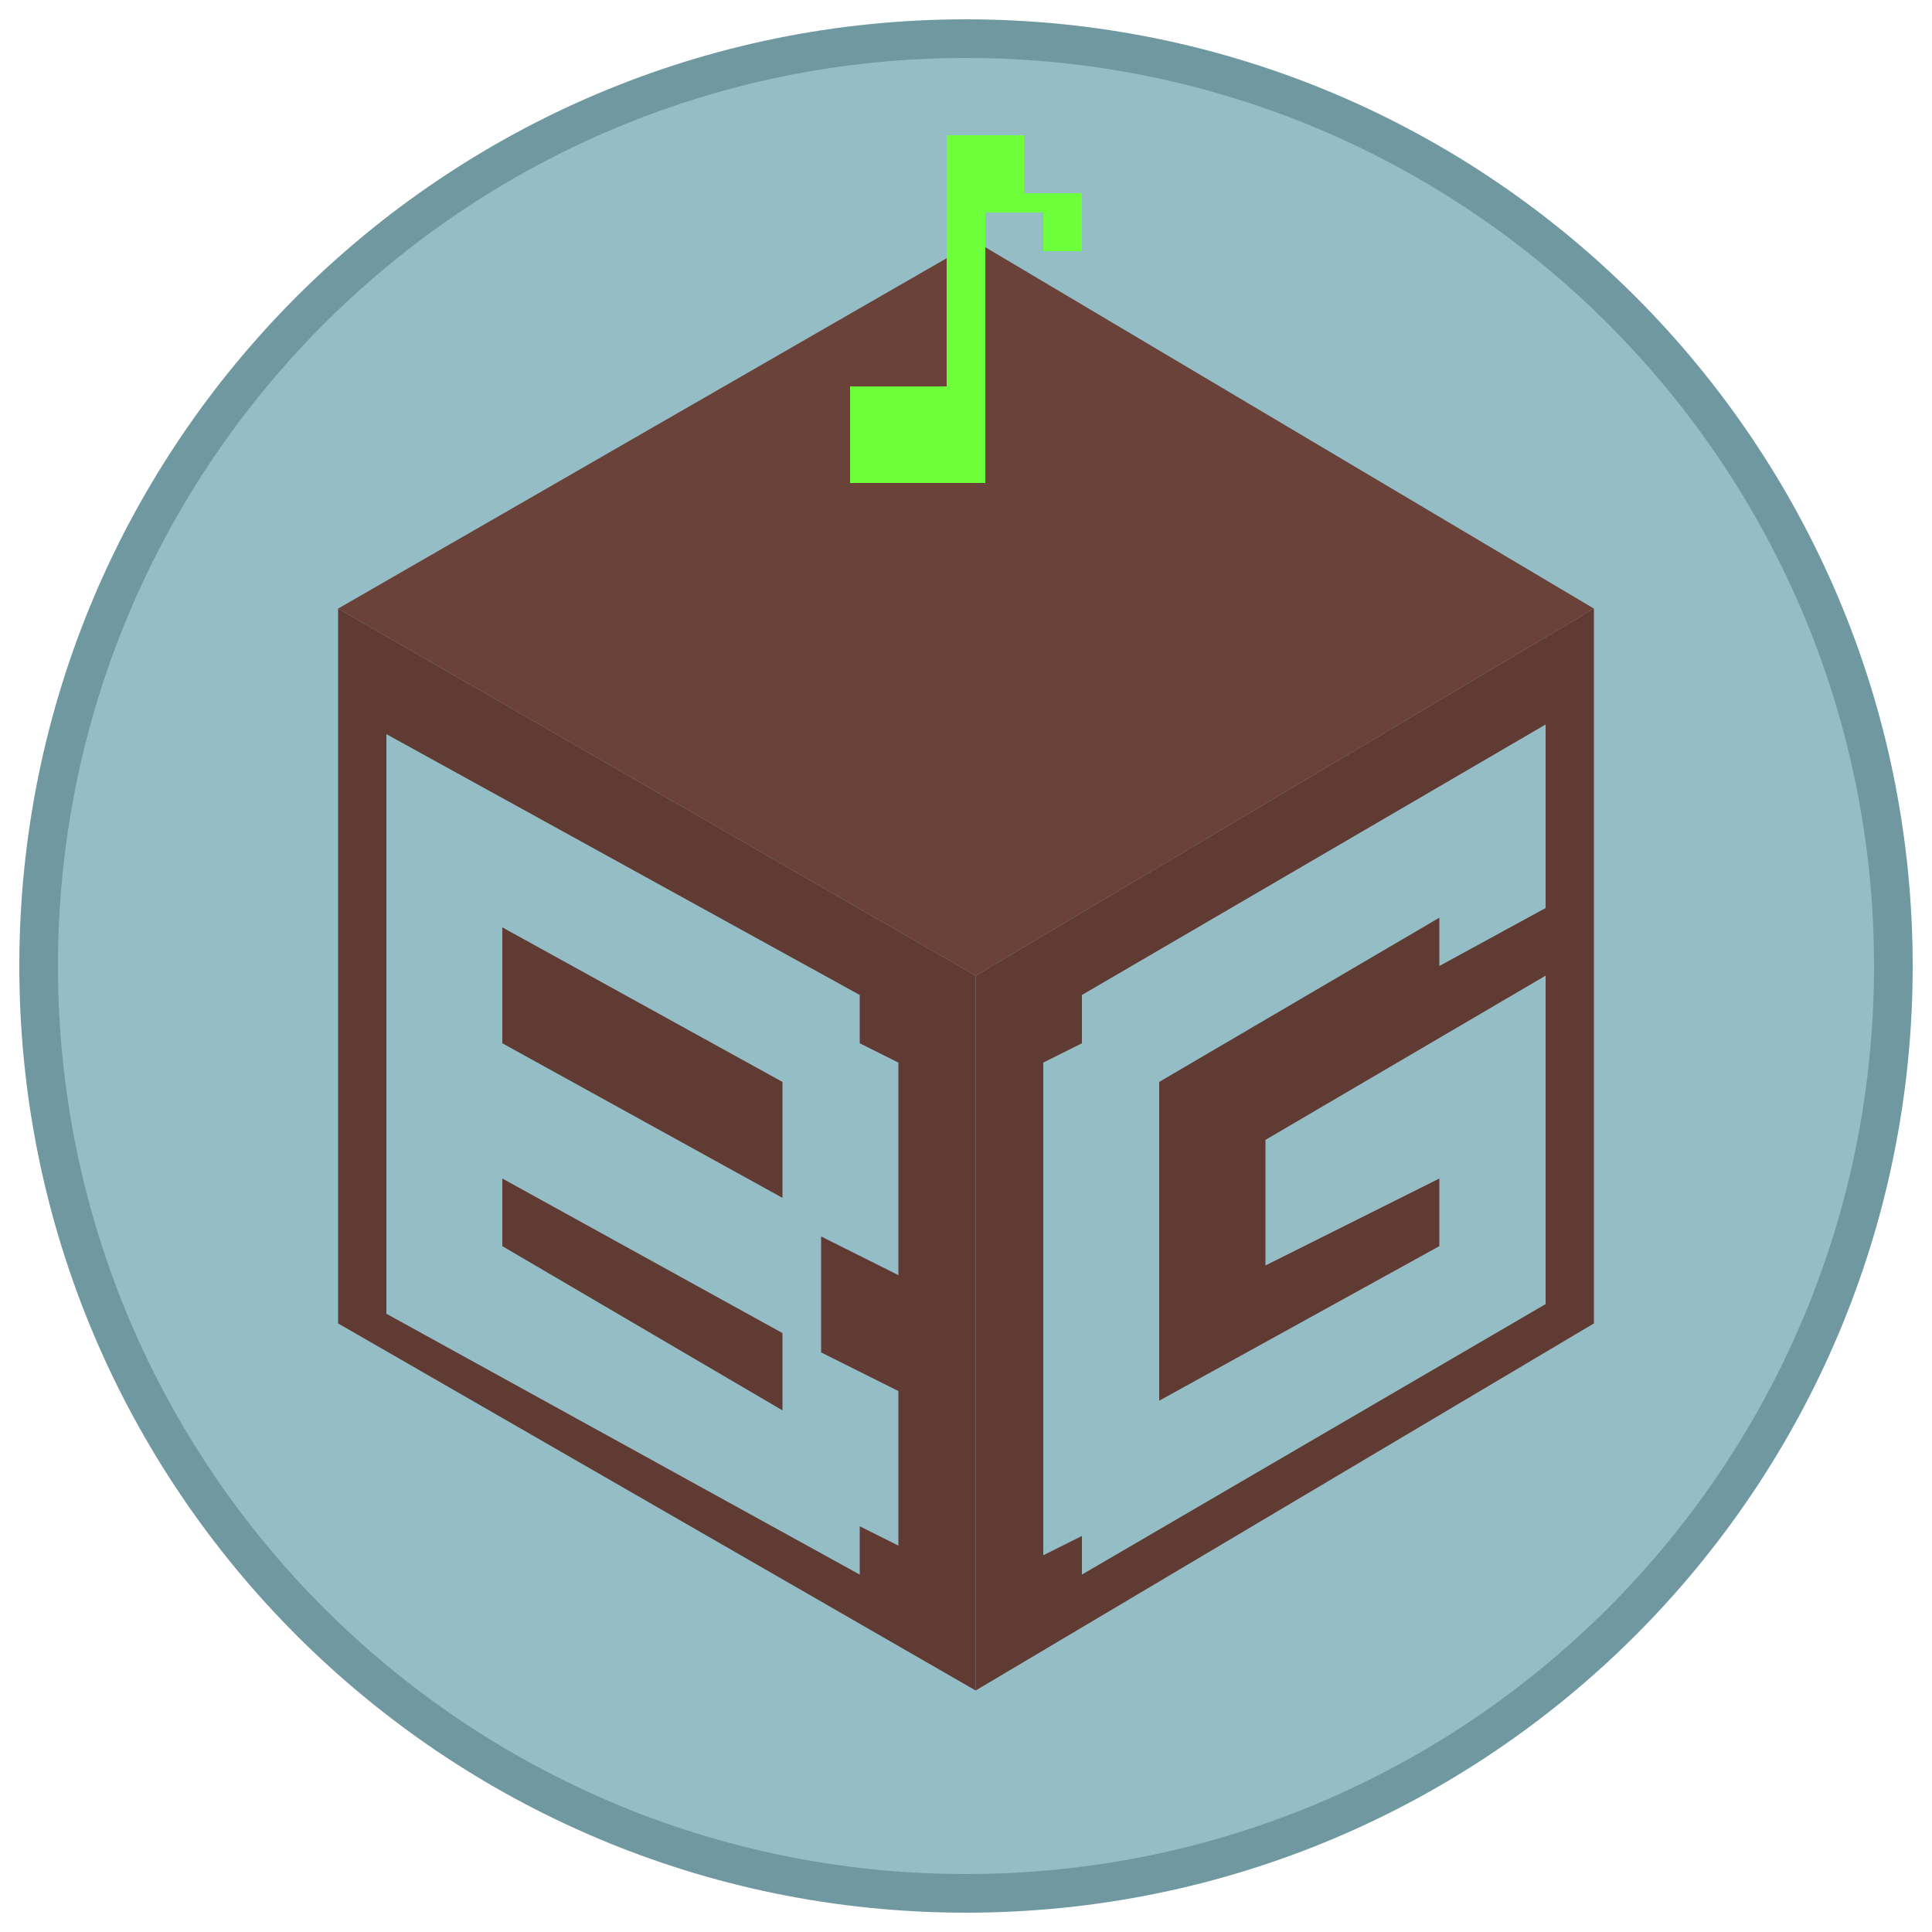
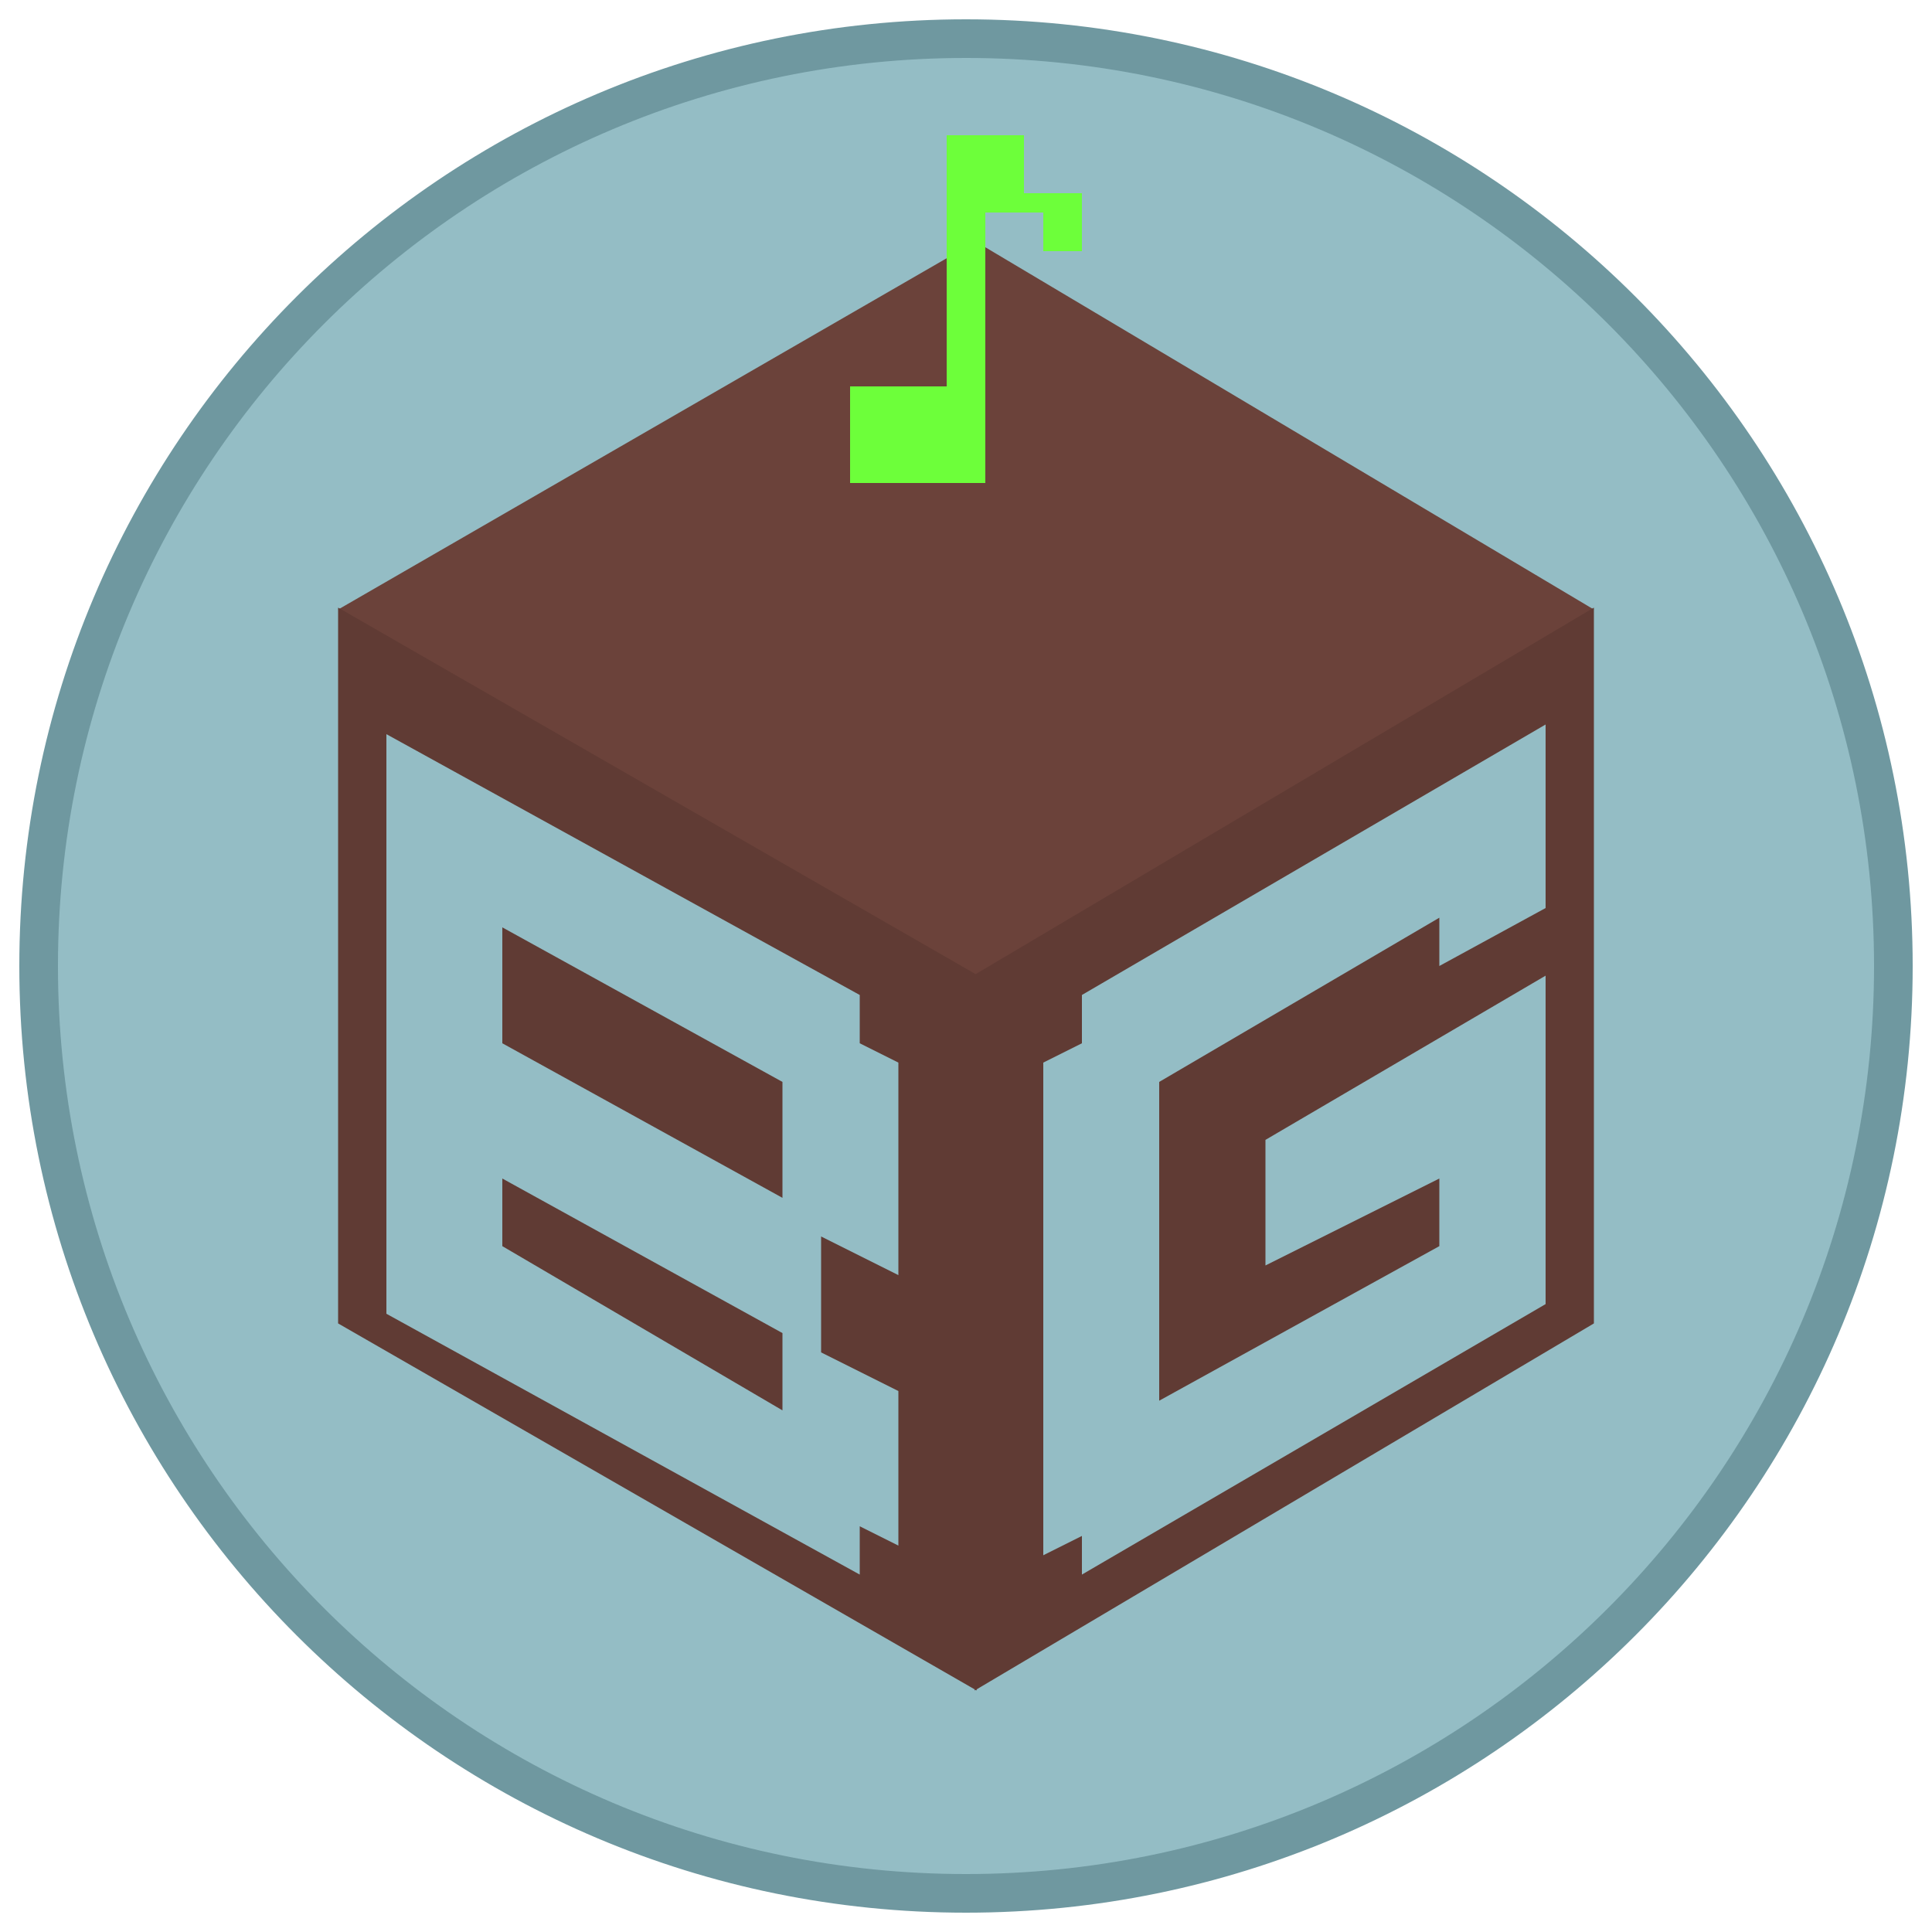
<svg xmlns="http://www.w3.org/2000/svg" viewBox="0 0 100 100" style="width:100; height:100;">
  <circle r="48" cx="50" cy="50" style="fill: #94bdc5; stroke: #6f98a0;      stroke-width: 2;" />
-   <path d="M 50.5 12.5 L 17.5 31.5      L 50.5 50.5 L 82.5 31.5" style="fill: #6b423a;" />
-   <path d="M 17.5 31.5 L 17.5 68.5      L 50.5 87.5 L 50.5 50.5" style="fill: #603b34;" />
-   <path d="M 82.5 31.5 L 82.5 68.5      L 50.5 87.5 L 50.5 50.5" style="fill: #603b34;" />
+   <path d="M 50.5 12.5 L 17.5 31.55      L 50.5 50.55 L 82.5 31.55" style="fill: #6b423a;" />
+   <path d="M 17.5 31.45 L 17.5 68.5      L 50.55 87.5 L 50.55 50.45" style="fill: #603b34;" />
+   <path d="M 82.5 31.45 L 82.5 68.5      L 50.45 87.5 L 50.45 50.45" style="fill: #603b34;" />
  <path d="M 44 25 L 51 25      L 51 11 L 54 11 L 54 13      L 56 13 L 56 10 L 53 10      L 53 7 L 49 7 L 49 20      L 44 20" style="fill: #6dff3a;" />
  <path d="M 20 68 L 44.5 81.5      L 44.5 79 L 46.5 80 L 46.5 72      L 42.5 70 L 42.5 64 L 46.5 66      L 46.5 55 L 44.5 54 L 44.5 51.5      L 20 38" style="fill: #94bdc5;" />
  <path d="M 26 64.5 L 40.5 73      L 40.5 69 L 26 61 M 26 54      L 40.5 62 L 40.5 56 L 26 48" style="fill: #603b34;" />
  <path d="M 54 80.5 L 56 79.5      L 56 81.5 L 80 67.5 L 80 50.5      L 65.5 59 L 65.5 65.5 L 74.5 61      L 74.5 64.5 L 60 72.5 L 60 56      L 74.5 47.5 L 74.5 50 L 80 47      L 80 37.5 L 56 51.5 L 56 54      L 54 55" style="fill: #94bdc5;" />
</svg>
